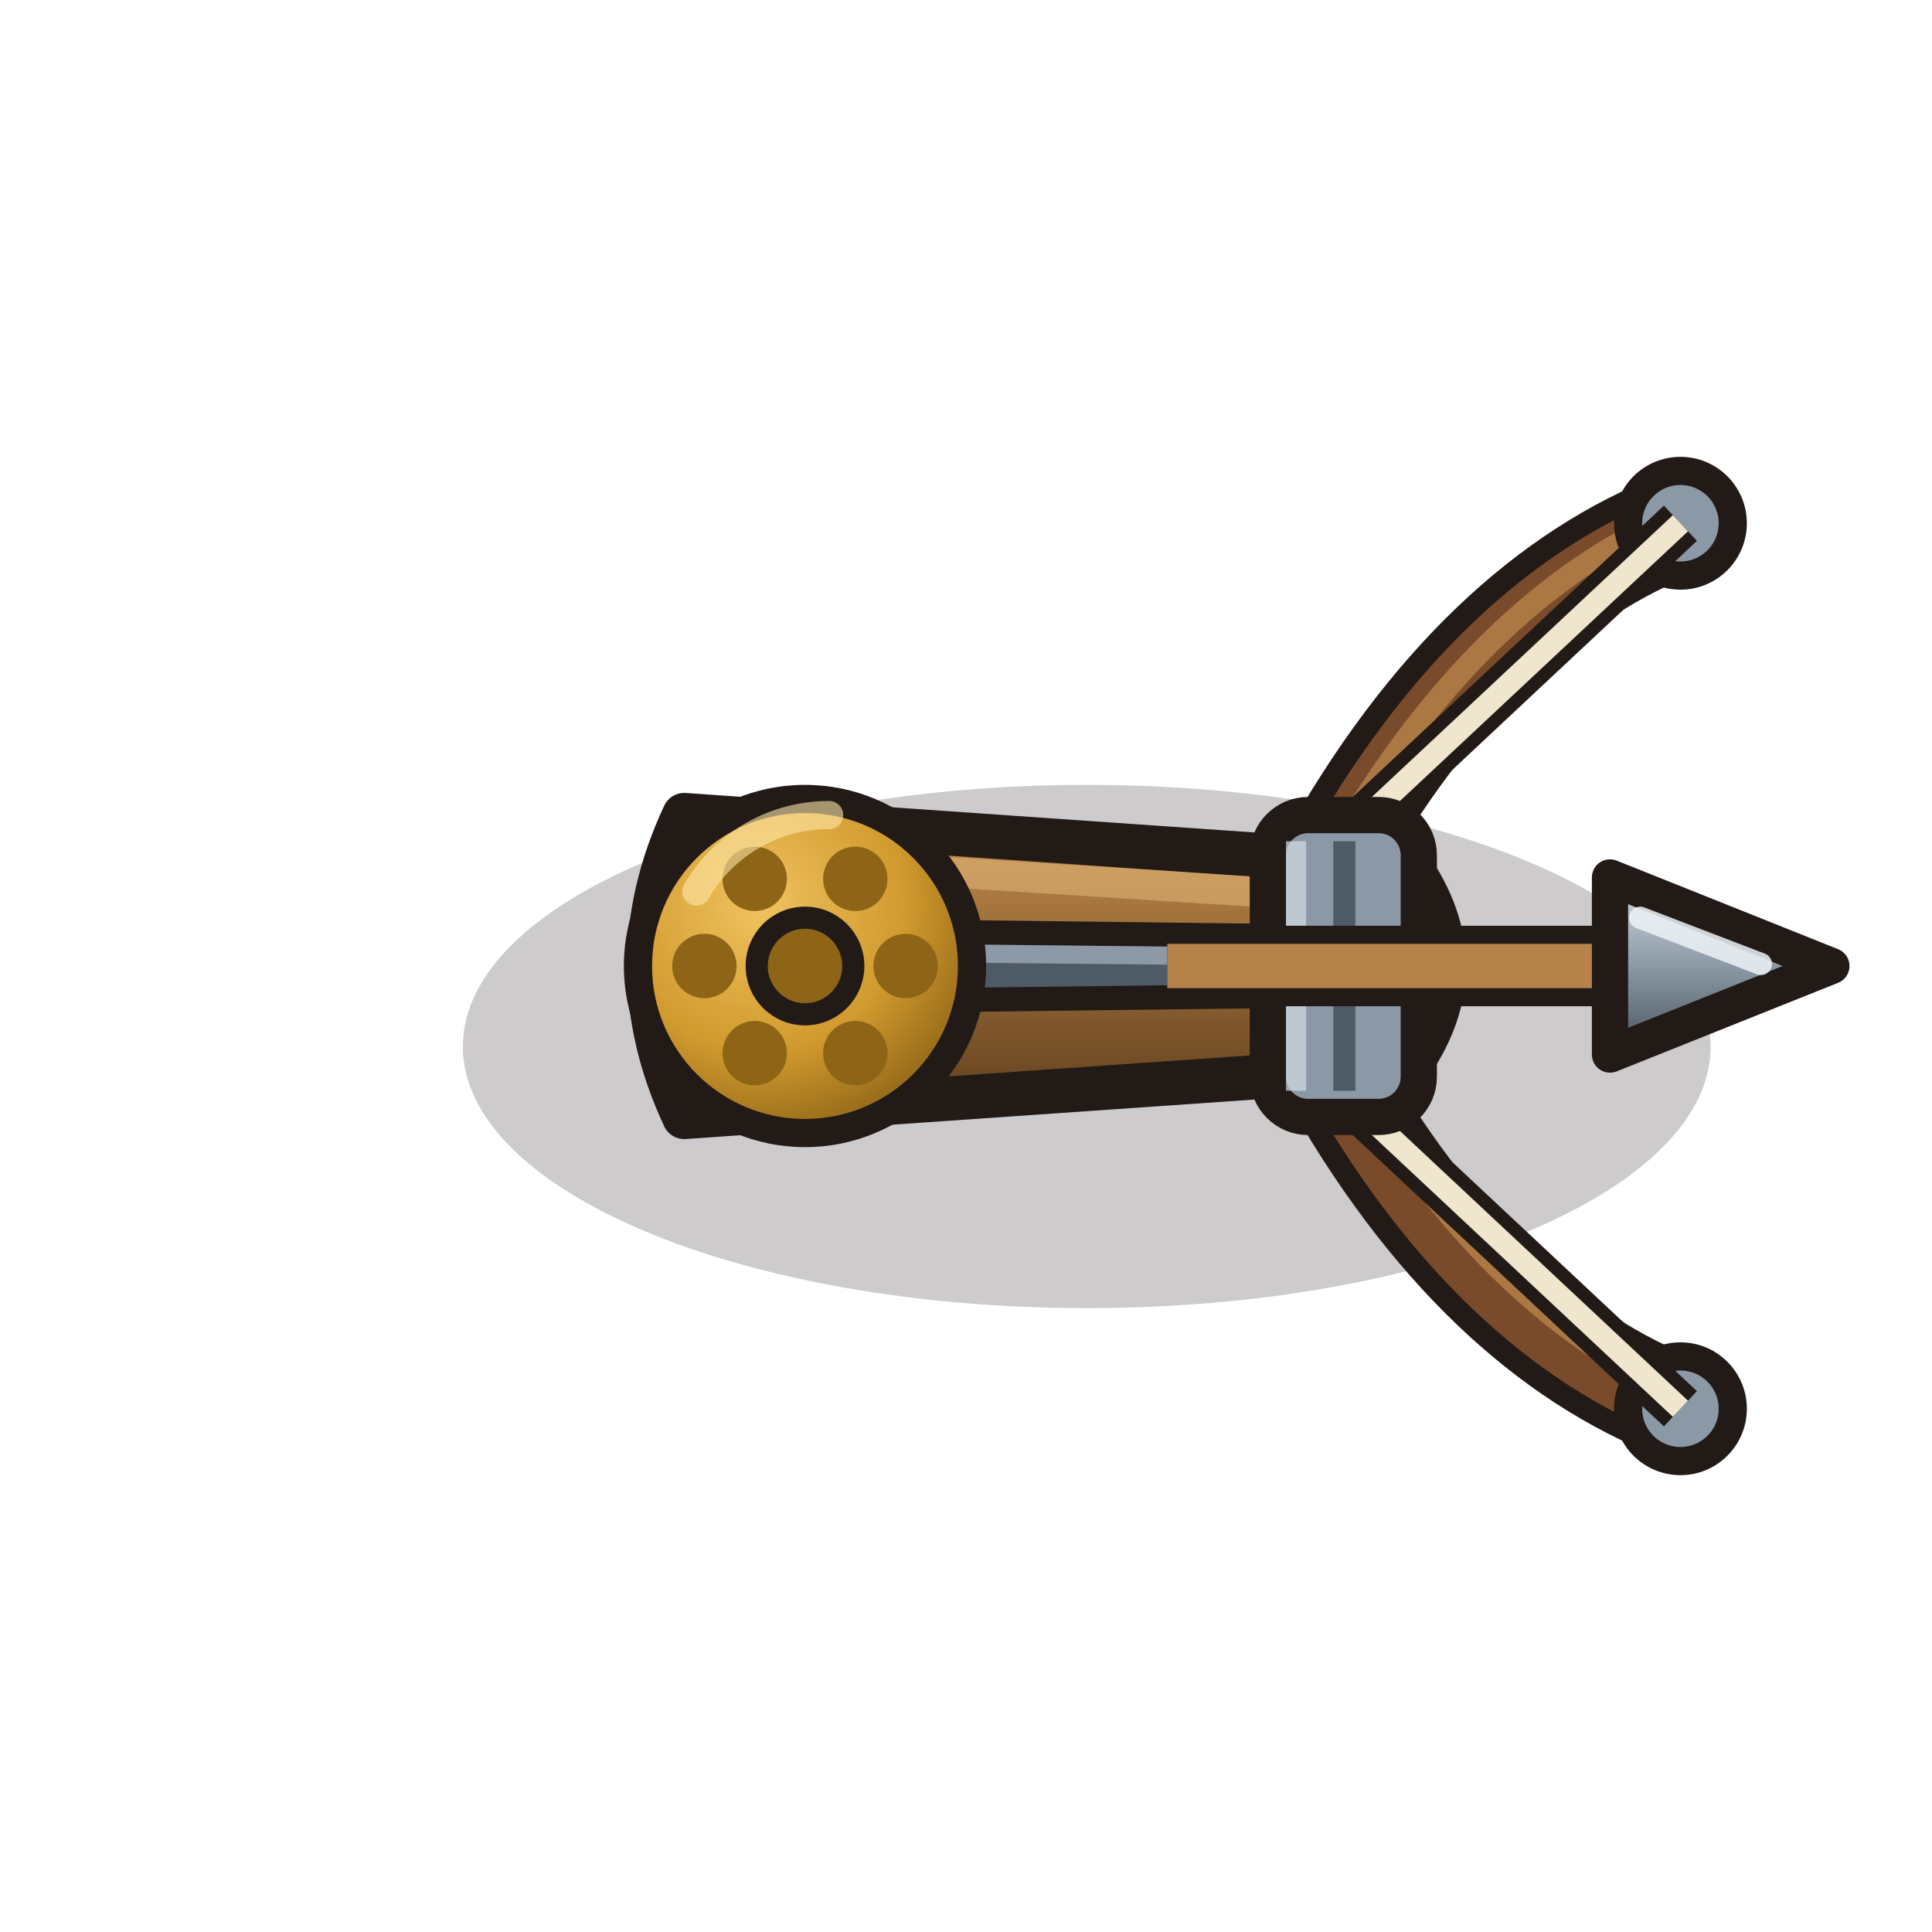
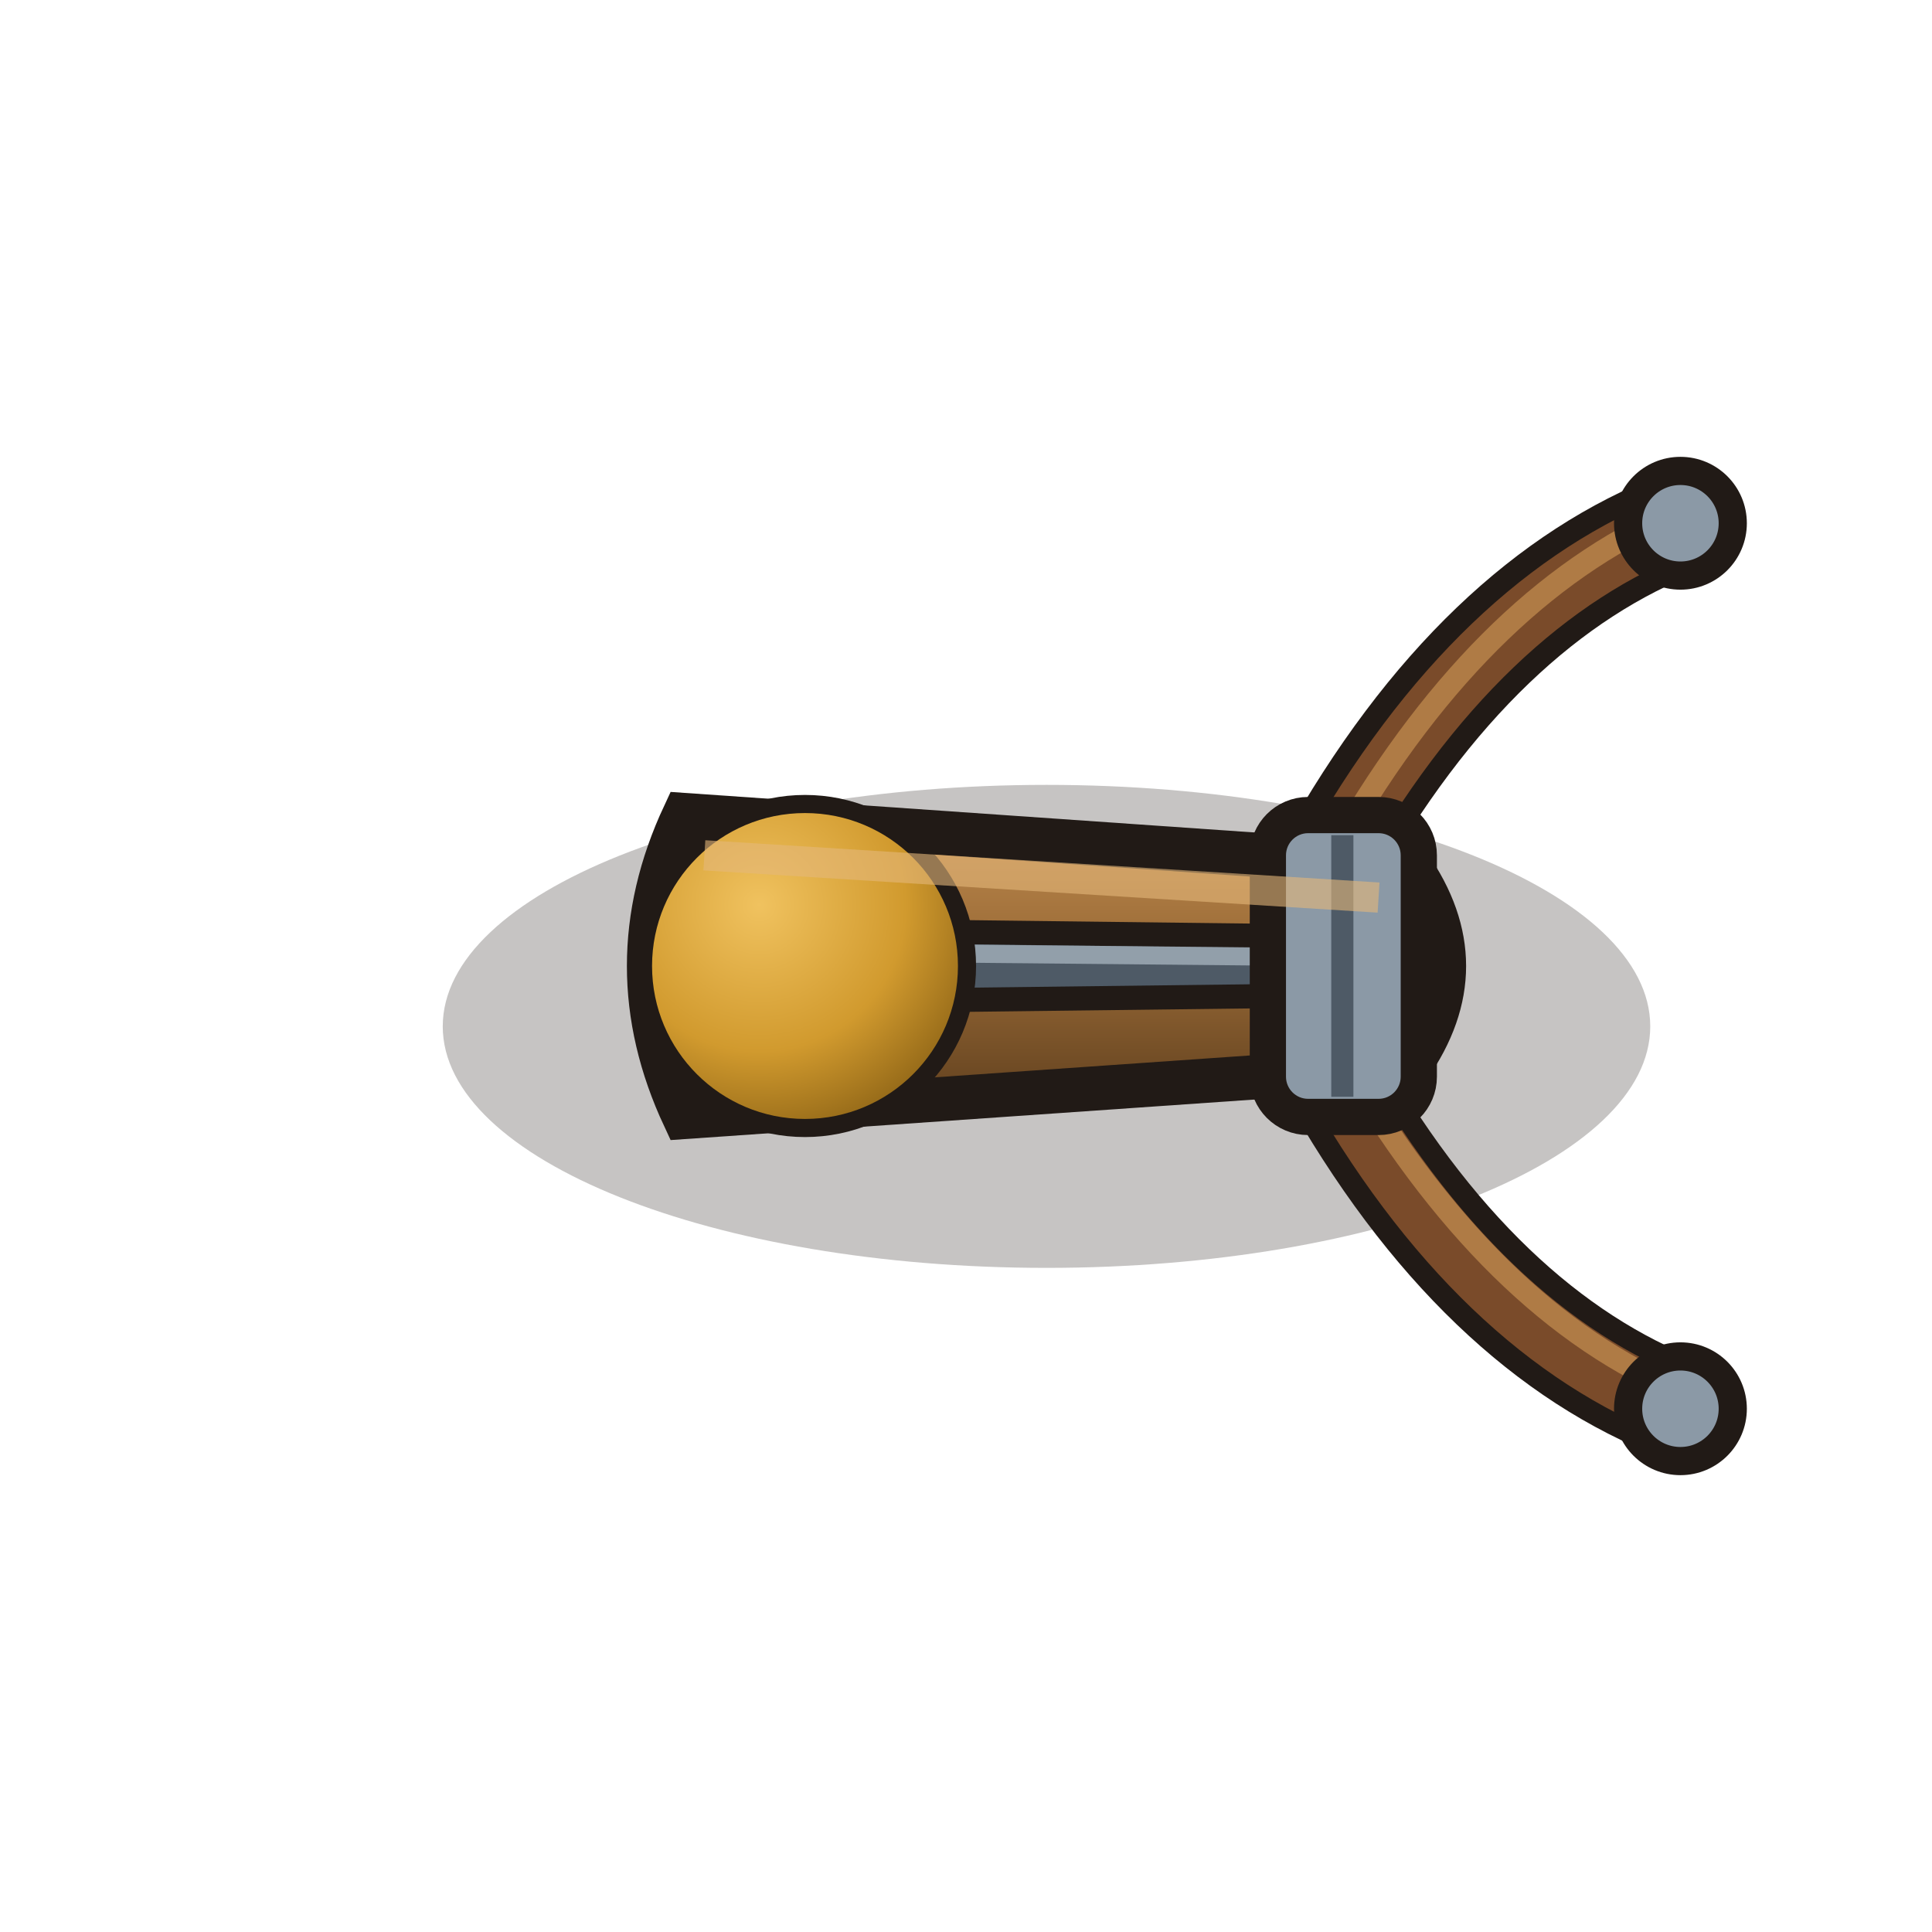
<svg xmlns="http://www.w3.org/2000/svg" width="256" height="256" viewBox="0 0 96 96">
  <defs>
    <linearGradient id="stockG" x1="0" y1="0" x2="0" y2="1">
      <stop offset="0" stop-color="#C08B4E" />
      <stop offset="0.45" stop-color="#9A6B37" />
      <stop offset="1" stop-color="#5E3E1D" />
    </linearGradient>
-     <linearGradient id="steelG" x1="0" y1="0" x2="0" y2="1">
-       <stop offset="0" stop-color="#D3DCE3" />
-       <stop offset="0.5" stop-color="#8B99A6" />
-       <stop offset="1" stop-color="#48525C" />
-     </linearGradient>
    <radialGradient id="drumG" cx="0.35" cy="0.3" r="0.8">
      <stop offset="0" stop-color="#F0C25F" />
      <stop offset="0.6" stop-color="#D19A2E" />
      <stop offset="1" stop-color="#8E6416" />
    </radialGradient>
  </defs>
-   <ellipse cx="54" cy="52" rx="31" ry="13" fill="#1B1410" opacity="0.22" />
-   <g fill="none" stroke="#211A16" stroke-width="5.2" stroke-linecap="round">
-     <path d="M 66 43 C 71 34 77 28.5 83.5 26" />
-     <path d="M 66 53 C 71 62 77 67.5 83.5 70" />
-   </g>
-   <g fill="none" stroke="#7A4B2A" stroke-width="3" stroke-linecap="round">
-     <path d="M 66 43 C 71 34 77 28.5 83.5 26" />
-     <path d="M 66 53 C 71 62 77 67.5 83.5 70" />
-   </g>
-   <g fill="none" stroke="#C08B4E" stroke-width="1.1" stroke-linecap="round" opacity="0.7">
-     <path d="M 66.4 42 C 71.4 33.4 77.3 28 83.7 25.4" />
-     <path d="M 66.4 52.2 C 71.4 61 77.3 66.7 83.7 69.3" />
+   <ellipse cx="52" cy="51" rx="30" ry="12" fill="#1B1410" opacity="0.25" />
+   <g fill="none" stroke-linecap="round">
+     <path d="M 66 43 C 71 34 77 28.5 83.5 26" stroke="#211A16" stroke-width="5.2" />
+     <path d="M 66 53 C 71 62 77 67.5 83.5 70" stroke="#211A16" stroke-width="5.2" />
+     <path d="M 66 43 C 71 34 77 28.5 83.5 26" stroke="#7A4B2A" stroke-width="3" />
+     <path d="M 66 53 C 71 62 77 67.5 83.5 70" stroke="#7A4B2A" stroke-width="3" />
+     <path d="M 66.5 42 C 71.5 33.3 77.3 27.9 83.7 25.3" stroke="#C08B4E" stroke-width="1.1" opacity="0.75" />
+     <path d="M 66.5 52.2 C 71.5 61 77.3 66.6 83.7 69.2" stroke="#C08B4E" stroke-width="1.1" opacity="0.75" />
  </g>
  <circle cx="83.5" cy="26" r="2.6" fill="#8B99A6" stroke="#211A16" stroke-width="1.4" />
  <circle cx="83.5" cy="70" r="2.6" fill="#8B99A6" stroke="#211A16" stroke-width="1.4" />
-   <path d="M 83.5 26 L 60 48 L 83.5 70" fill="none" stroke="#211A16" stroke-width="2.4" stroke-linejoin="round" />
-   <path d="M 83.5 26 L 60 48 L 83.5 70" fill="none" stroke="#EFE6CD" stroke-width="1.1" stroke-linejoin="round" />
-   <path d="M 34 40.5 Q 30.5 48 34 55.5 L 70 53 Q 73.5 48 70 43 Z" fill="url(#stockG)" stroke="#211A16" stroke-width="2.2" stroke-linejoin="round" />
-   <path d="M 35.5 42.6 L 68.5 44.7" fill="none" stroke="#E4B87A" stroke-width="1.5" stroke-linecap="round" opacity="0.55" />
-   <path d="M 38 46.2 L 71 46.6 L 71 49.4 L 38 49.8 Z" fill="#4E5A66" stroke="#211A16" stroke-width="1.2" stroke-linejoin="round" />
-   <line x1="39" y1="47.3" x2="70" y2="47.6" stroke="#AFBCC8" stroke-width="0.9" opacity="0.65" />
+   <path d="M 34 40.5 Q 30.5 48 34 55.5 L 70 53 Q 73.5 48 70 43 Z" fill="url(#stockG)" stroke="#211A16" stroke-width="2.2" />
+   <path d="M 38 46.2 L 71 46.6 L 71 49.4 L 38 49.8 Z" fill="#4E5A66" stroke="#211A16" stroke-width="1.2" />
+   <line x1="39" y1="47.3" x2="70" y2="47.6" stroke="#AFBCC8" stroke-width="0.9" opacity="0.7" />
  <rect x="63" y="40.5" width="7.5" height="15" rx="2" fill="#8B99A6" stroke="#211A16" stroke-width="1.8" />
-   <line x1="66.8" y1="41.8" x2="66.8" y2="54.2" stroke="#4E5A66" stroke-width="1.1" />
-   <line x1="64.4" y1="41.8" x2="64.4" y2="54.2" stroke="#D3DCE3" stroke-width="1" opacity="0.7" />
-   <circle cx="40" cy="48" r="9" fill="#211A16" />
+   <line x1="66.7" y1="41.5" x2="66.7" y2="54.5" stroke="#4E5A66" stroke-width="1.1" />
+   <circle cx="40" cy="48" r="8.5" fill="#211A16" />
  <circle cx="40" cy="48" r="7.6" fill="url(#drumG)" />
-   <g fill="#8E6416">
-     <circle cx="45" cy="48" r="1.6" />
-     <circle cx="42.5" cy="52.33" r="1.6" />
-     <circle cx="37.5" cy="52.33" r="1.6" />
-     <circle cx="35" cy="48" r="1.6" />
-     <circle cx="37.5" cy="43.67" r="1.6" />
-     <circle cx="42.5" cy="43.67" r="1.6" />
-   </g>
-   <circle cx="40" cy="48" r="2.4" fill="#8E6416" stroke="#211A16" stroke-width="1.1" />
-   <path d="M 34.6 44.3 A 7.6 7.6 0 0 1 41.2 40.5" fill="none" stroke="#FFE7A8" stroke-width="1.4" stroke-linecap="round" opacity="0.6" />
-   <line x1="58" y1="48" x2="82" y2="48" stroke="#211A16" stroke-width="4" />
-   <line x1="58" y1="48" x2="82" y2="48" stroke="#B5834A" stroke-width="2.2" />
-   <path d="M 80 43.6 L 91 48 L 80 52.4 Z" fill="url(#steelG)" stroke="#211A16" stroke-width="1.8" stroke-linejoin="round" />
-   <path d="M 81.5 45.6 L 87.5 47.9" fill="none" stroke="#EDF3F7" stroke-width="1.1" stroke-linecap="round" opacity="0.85" />
+   <line x1="35" y1="42.5" x2="68.5" y2="44.6" stroke="#E4B87A" stroke-width="1.5" opacity="0.6" />
</svg>
